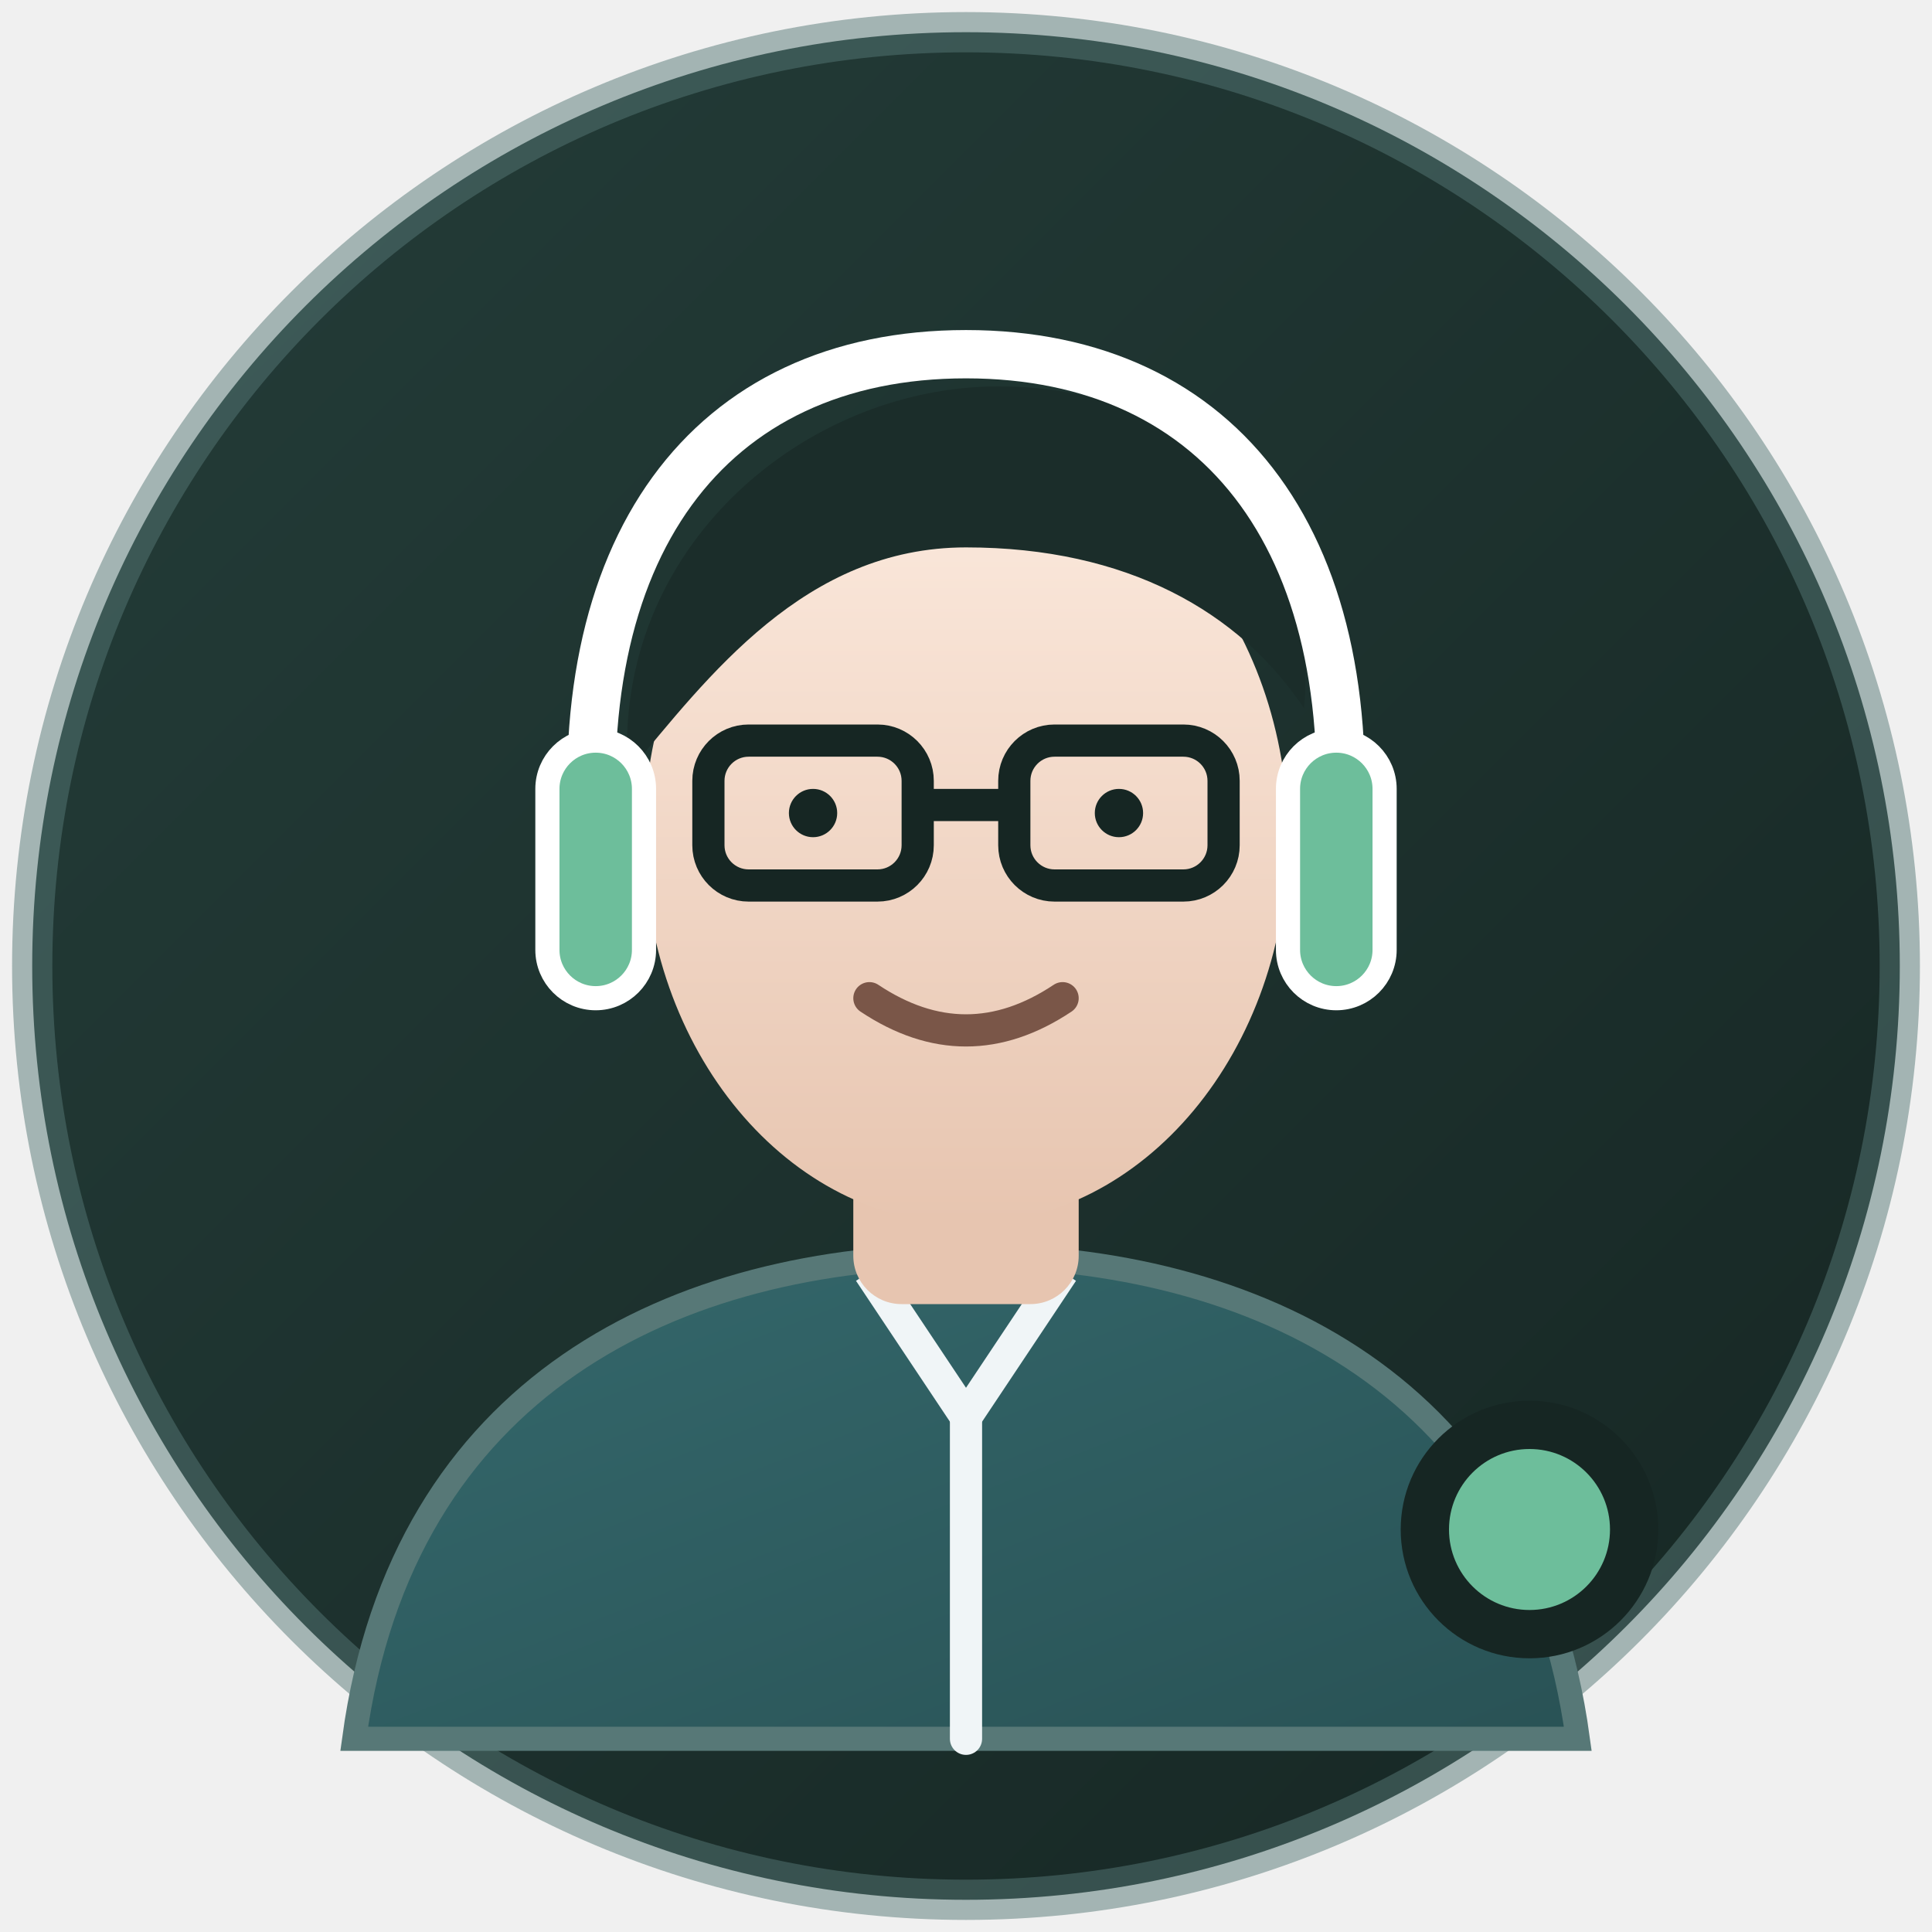
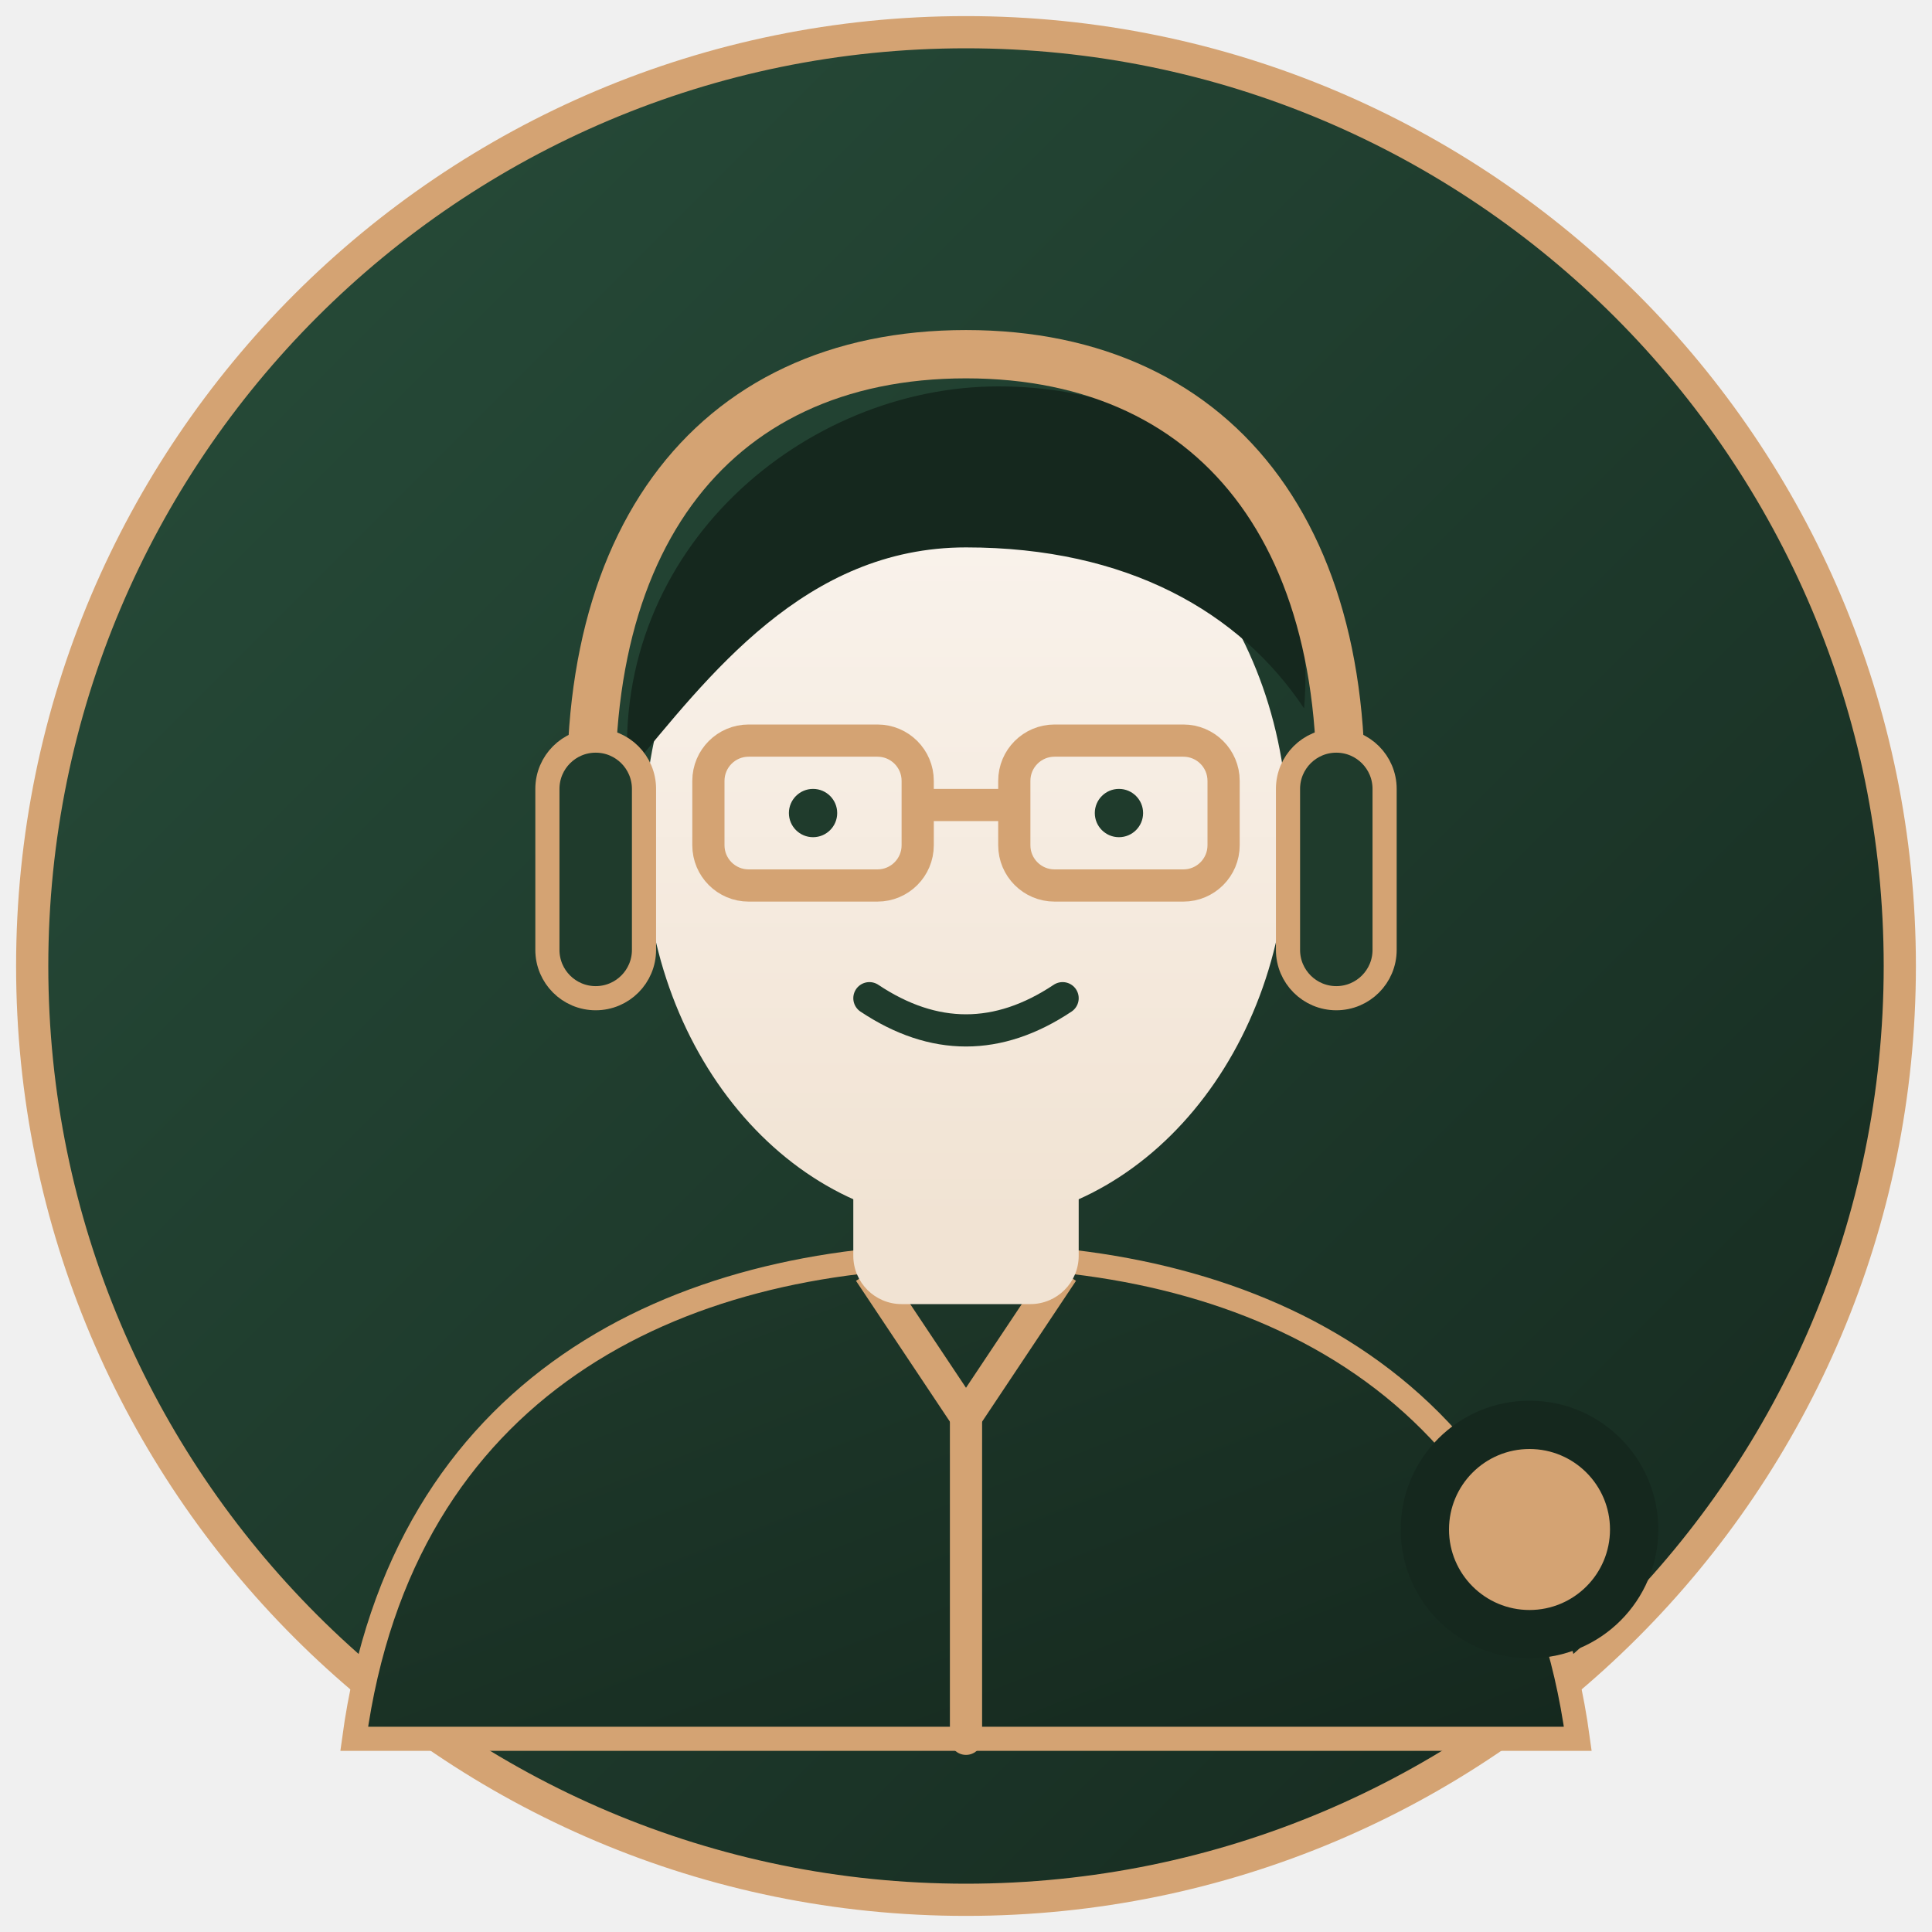
<svg xmlns="http://www.w3.org/2000/svg" viewBox="0 0 120 120" width="100%" height="100%">
  <defs>
-     <linearGradient id="userBg" x1="0%" y1="0%" x2="100%" y2="100%">
-       <stop offset="0%" stop-color="#243D39" />
-       <stop offset="100%" stop-color="#162623" />
+     <linearGradient id="uBg" x1="0%" y1="0%" x2="100%" y2="100%">
+       <stop offset="0%" stop-color="#284E3B" />
+       <stop offset="100%" stop-color="#15281E" />
    </linearGradient>
-     <linearGradient id="hoodieGrad" x1="0%" y1="0%" x2="100%" y2="100%">
-       <stop offset="0%" stop-color="#34686C" />
-       <stop offset="100%" stop-color="#295255" />
+     <linearGradient id="uHoodie" x1="0%" y1="0%" x2="100%" y2="100%">
+       <stop offset="0%" stop-color="#1F3B2C" />
+       <stop offset="100%" stop-color="#15281E" />
    </linearGradient>
-     <linearGradient id="faceGrad" x1="0%" y1="0%" x2="0%" y2="100%">
-       <stop offset="0%" stop-color="#FCEADE" />
-       <stop offset="100%" stop-color="#E7C5B0" />
+     <linearGradient id="uFace" x1="0%" y1="0%" x2="0%" y2="100%">
+       <stop offset="0%" stop-color="#FAF4EE" />
+       <stop offset="100%" stop-color="#F1E3D3" />
    </linearGradient>
  </defs>
-   <circle cx="60" cy="60" r="58" fill="url(#userBg)" stroke="#577877" stroke-width="2.5" stroke-opacity="0.5" />
-   <path d="M22 108 C25 86 42 78 60 78 C78 78 95 86 98 108 Z" fill="url(#hoodieGrad)" stroke="#577877" stroke-width="1.5" />
-   <path d="M60 88 L60 108" stroke="#F0F5F7" stroke-width="2" stroke-linecap="round" />
-   <path d="M54 79 L60 88 L66 79" fill="none" stroke="#F0F5F7" stroke-width="2" />
-   <rect x="53" y="66" width="14" height="15" rx="3" fill="#E7C5B0" />
-   <ellipse cx="60" cy="52" rx="20" ry="24" fill="url(#faceGrad)" />
-   <path d="M39 48 C38 34 50 24 62 24 C74 24 82 32 81 44 C77 38 70 34 60 34 C50 34 44 42 39 48 Z" fill="#1B2D2A" />
-   <rect x="44" y="46" width="13" height="9" rx="2.5" fill="none" stroke="#162623" stroke-width="2" />
-   <rect x="63" y="46" width="13" height="9" rx="2.5" fill="none" stroke="#162623" stroke-width="2" />
-   <line x1="57" y1="50" x2="63" y2="50" stroke="#162623" stroke-width="2" />
-   <circle cx="50.5" cy="50.5" r="1.5" fill="#162623" />
-   <circle cx="69.5" cy="50.5" r="1.5" fill="#162623" />
-   <path d="M54 62 Q60 66 66 62" fill="none" stroke="#7A5648" stroke-width="2" stroke-linecap="round" />
-   <path d="M37 54 C35 34 44 22 60 22 C76 22 85 34 83 54" fill="none" stroke="#FFFFFF" stroke-width="3" stroke-linecap="round" />
-   <rect x="34" y="46" width="6" height="16" rx="3" fill="#6DBE9B" stroke="#FFFFFF" stroke-width="1.5" />
-   <rect x="80" y="46" width="6" height="16" rx="3" fill="#6DBE9B" stroke="#FFFFFF" stroke-width="1.5" />
-   <circle cx="95" cy="95" r="8" fill="#162623" />
-   <circle cx="95" cy="95" r="5" fill="#6DBE9B" />
+   <circle cx="60" cy="60" r="58" fill="url(#uBg)" stroke="#D4A373" stroke-width="2" />
+   <path d="M22 108 C25 86 42 78 60 78 C78 78 95 86 98 108 Z" fill="url(#uHoodie)" stroke="#D4A373" stroke-width="1.5" />
+   <path d="M60 88 L60 108" stroke="#D4A373" stroke-width="2" stroke-linecap="round" />
+   <path d="M54 79 L60 88 L66 79" fill="none" stroke="#D4A373" stroke-width="2" />
+   <rect x="53" y="66" width="14" height="15" rx="3" fill="#F1E3D3" />
+   <ellipse cx="60" cy="52" rx="20" ry="24" fill="url(#uFace)" />
+   <path d="M39 48 C38 34 50 24 62 24 C74 24 82 32 81 44 C77 38 70 34 60 34 C50 34 44 42 39 48 Z" fill="#15281E" />
+   <rect x="44" y="46" width="13" height="9" rx="2.5" fill="none" stroke="#D4A373" stroke-width="2" />
+   <rect x="63" y="46" width="13" height="9" rx="2.5" fill="none" stroke="#D4A373" stroke-width="2" />
+   <line x1="57" y1="50" x2="63" y2="50" stroke="#D4A373" stroke-width="2" />
+   <circle cx="50.5" cy="50.5" r="1.5" fill="#1F3B2C" />
+   <circle cx="69.5" cy="50.5" r="1.5" fill="#1F3B2C" />
+   <path d="M54 62 Q60 66 66 62" fill="none" stroke="#1F3B2C" stroke-width="2" stroke-linecap="round" />
+   <path d="M37 54 C35 34 44 22 60 22 C76 22 85 34 83 54" fill="none" stroke="#D4A373" stroke-width="3" stroke-linecap="round" />
+   <rect x="34" y="46" width="6" height="16" rx="3" fill="#1F3B2C" stroke="#D4A373" stroke-width="1.5" />
+   <rect x="80" y="46" width="6" height="16" rx="3" fill="#1F3B2C" stroke="#D4A373" stroke-width="1.5" />
+   <circle cx="95" cy="95" r="8" fill="#15281E" />
+   <circle cx="95" cy="95" r="5" fill="#D4A373" />
</svg>
